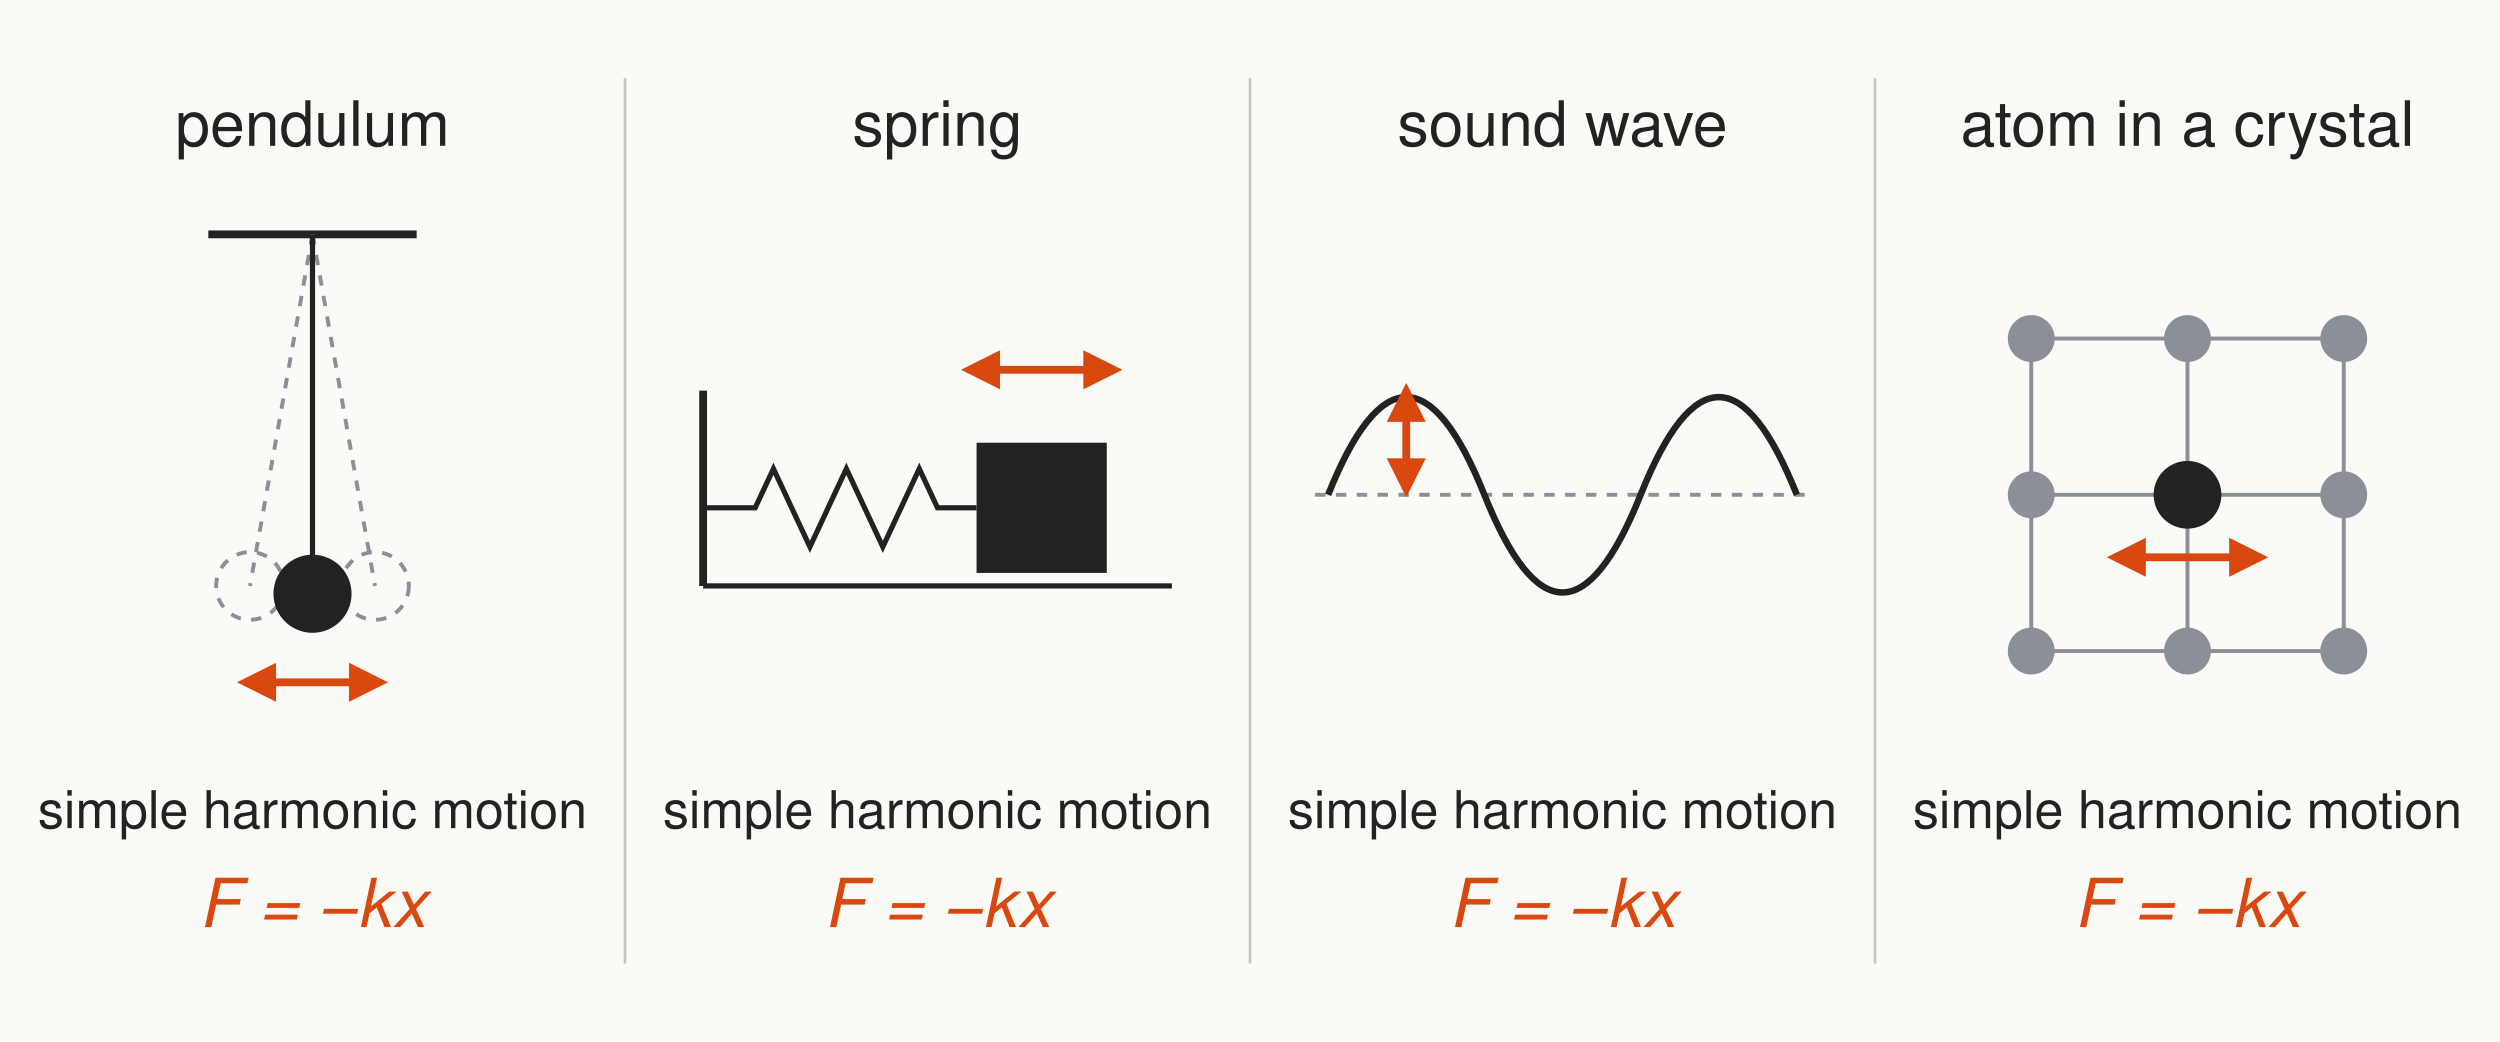
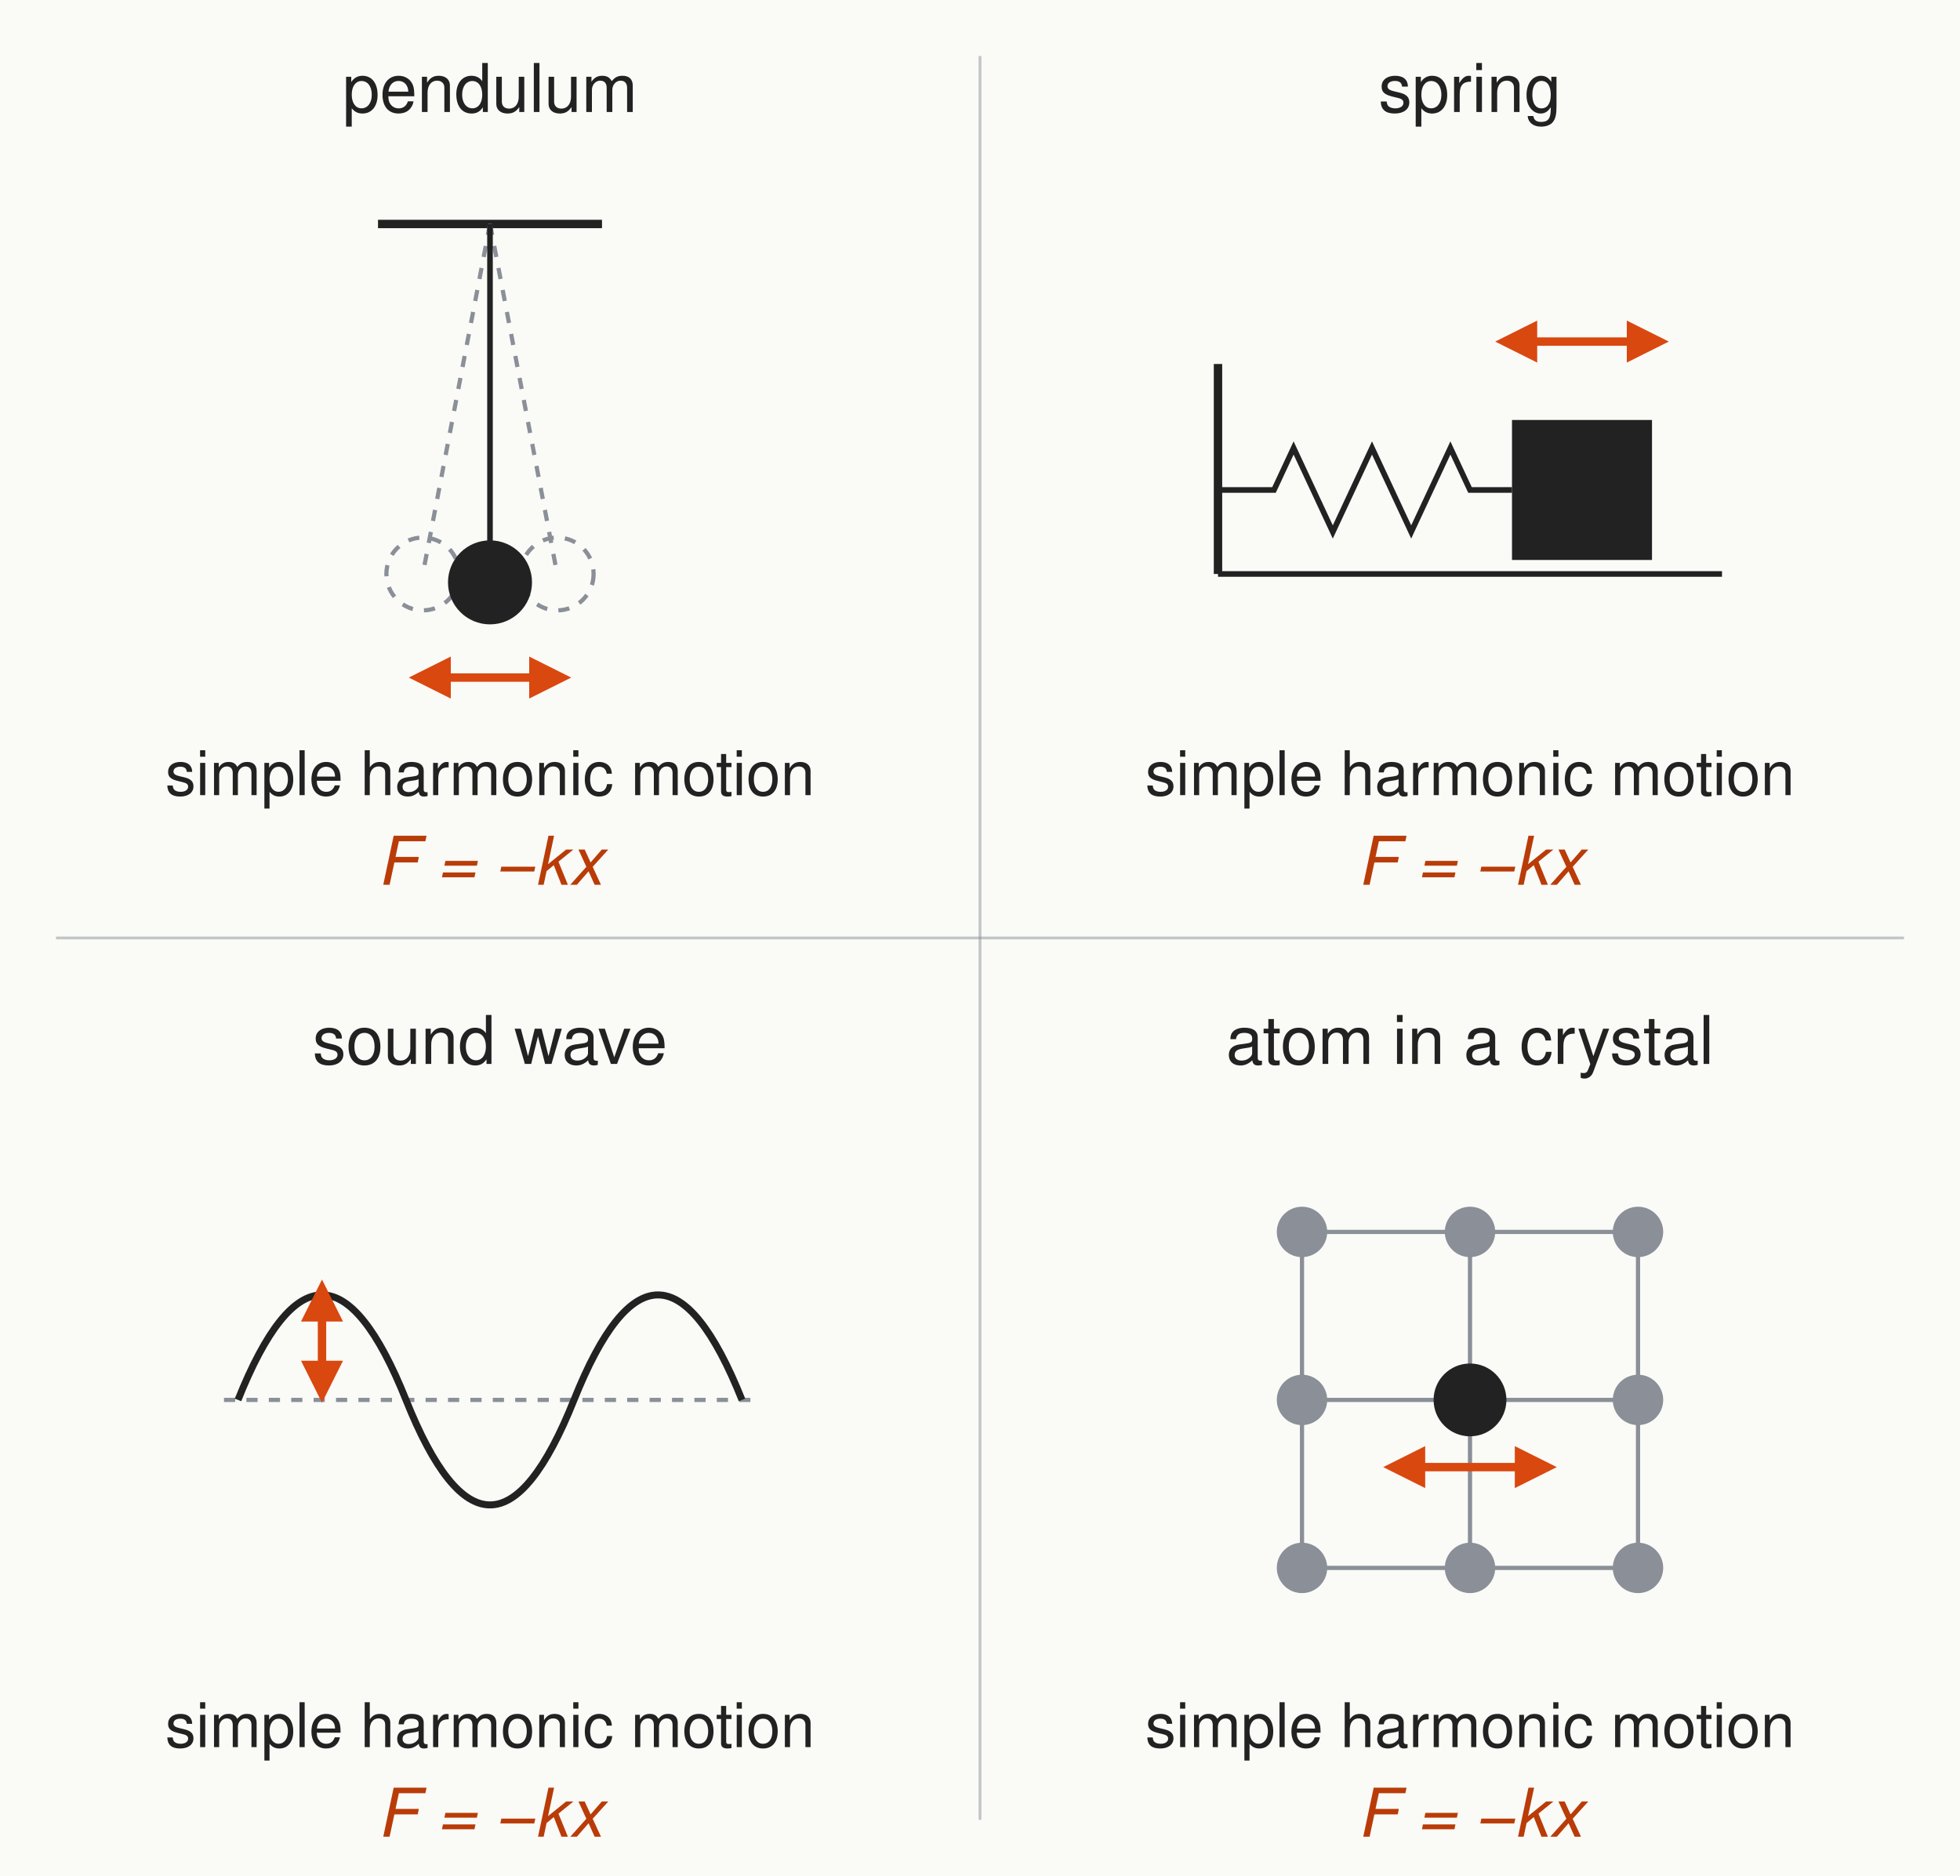
- <svg xmlns="http://www.w3.org/2000/svg" viewBox="0 0 960 400" width="960" height="400" role="img" aria-labelledby="t d">
+ <svg xmlns="http://www.w3.org/2000/svg" viewBox="0 0 700 670" width="700" height="670" font-family="system-ui, -apple-system, 'Segoe UI', Helvetica, Arial, sans-serif" role="img" aria-labelledby="t d">
  <defs>
    <marker id="aE" viewBox="0 0 10 10" refX="8" refY="5" markerWidth="5" markerHeight="5" orient="auto">
      <path d="M0,0 L10,5 L0,10 z" fill="#d9480f" />
    </marker>
    <marker id="aS" viewBox="0 0 10 10" refX="2" refY="5" markerWidth="5" markerHeight="5" orient="auto">
      <path d="M10,0 L0,5 L10,10 z" fill="#d9480f" />
    </marker>
  </defs>
-   <rect width="960" height="400" fill="#fafaf7" />
-   <g font-family="Helvetica, Arial, sans-serif" text-anchor="middle">
-     <g stroke="#8a8f98" stroke-width="1" opacity="0.5">
-       <line x1="240" y1="30" x2="240" y2="370" />
-       <line x1="480" y1="30" x2="480" y2="370" />
-       <line x1="720" y1="30" x2="720" y2="370" />
+   <rect width="700" height="670" fill="#fafaf7" />
+   <line x1="350" y1="20" x2="350" y2="650" stroke="#8a8f98" stroke-width="1" opacity="0.5" />
+   <line x1="20" y1="335" x2="680" y2="335" stroke="#8a8f98" stroke-width="1" opacity="0.5" />
+   <text x="175.0" y="40.0" font-size="24" fill="#222" text-anchor="middle" font-weight="normal">pendulum</text>
+   <g transform="translate(55,10)">
+     <line x1="80" y1="70" x2="160" y2="70" stroke="#222" stroke-width="3" />
+     <line x1="120" y1="70" x2="96" y2="195" stroke="#8a8f98" stroke-width="1.5" stroke-dasharray="4 4" />
+     <line x1="120" y1="70" x2="144" y2="195" stroke="#8a8f98" stroke-width="1.5" stroke-dasharray="4 4" />
+     <circle cx="96" cy="195" r="13" fill="none" stroke="#8a8f98" stroke-width="1.5" stroke-dasharray="4 4" />
+     <circle cx="144" cy="195" r="13" fill="none" stroke="#8a8f98" stroke-width="1.5" stroke-dasharray="4 4" />
+     <line x1="120" y1="70" x2="120" y2="198" stroke="#222" stroke-width="2" />
+     <circle cx="120" cy="198" r="15" fill="#222" />
+     <line x1="94" y1="232" x2="146" y2="232" stroke="#d9480f" stroke-width="3" marker-start="url(#aS)" marker-end="url(#aE)" />
+   </g>
+   <text x="175.0" y="284.0" font-size="22" fill="#222" text-anchor="middle" font-weight="normal">simple harmonic motion</text>
+   <text x="175.0" y="316.0" font-size="24" fill="#b93c08" text-anchor="middle" font-weight="normal" font-style="italic">F = −kx</text>
+   <text x="525.0" y="40.0" font-size="24" fill="#222" text-anchor="middle" font-weight="normal">spring</text>
+   <g transform="translate(405,10)">
+     <line x1="30" y1="120" x2="30" y2="195" stroke="#222" stroke-width="3" />
+     <line x1="30" y1="195" x2="210" y2="195" stroke="#222" stroke-width="2" />
+     <polyline points="30,165 50,165 57,150 71,180 85,150 99,180 113,150 120,165 135,165" fill="none" stroke="#222" stroke-width="2" />
+     <rect x="135" y="140" width="50" height="50" fill="#222" />
+     <line x1="132" y1="112" x2="188" y2="112" stroke="#d9480f" stroke-width="3" marker-start="url(#aS)" marker-end="url(#aE)" />
+   </g>
+   <text x="525.0" y="284.0" font-size="22" fill="#222" text-anchor="middle" font-weight="normal">simple harmonic motion</text>
+   <text x="525.0" y="316.0" font-size="24" fill="#b93c08" text-anchor="middle" font-weight="normal" font-style="italic">F = −kx</text>
+   <text x="175.0" y="380.0" font-size="24" fill="#222" text-anchor="middle" font-weight="normal">sound wave</text>
+   <g transform="translate(55,350)">
+     <line x1="25" y1="150" x2="215" y2="150" stroke="#8a8f98" stroke-width="1.5" stroke-dasharray="4 4" />
+     <path d="M30,150 C50,100 70,100 90,150 S130,200 150,150 S190,100 210,150" fill="none" stroke="#222" stroke-width="2.5" />
+     <line x1="60" y1="148" x2="60" y2="110" stroke="#d9480f" stroke-width="3" marker-start="url(#aS)" marker-end="url(#aE)" />
+   </g>
+   <text x="175.0" y="624.0" font-size="22" fill="#222" text-anchor="middle" font-weight="normal">simple harmonic motion</text>
+   <text x="175.0" y="656.0" font-size="24" fill="#b93c08" text-anchor="middle" font-weight="normal" font-style="italic">F = −kx</text>
+   <text x="525.0" y="380.0" font-size="24" fill="#222" text-anchor="middle" font-weight="normal">atom in a crystal</text>
+   <g transform="translate(405,350)">
+     <g stroke="#8a8f98" stroke-width="1.5">
+       <line x1="60" y1="90" x2="180" y2="90" />
+       <line x1="60" y1="150" x2="180" y2="150" />
+       <line x1="60" y1="210" x2="180" y2="210" />
+       <line x1="60" y1="90" x2="60" y2="210" />
+       <line x1="120" y1="90" x2="120" y2="210" />
+       <line x1="180" y1="90" x2="180" y2="210" />
    </g>
-     <g font-size="24" fill="#222">
-       <text x="120" y="56">pendulum</text>
-       <text x="360" y="56">spring</text>
-       <text x="600" y="56">sound wave</text>
-       <text x="840" y="56">atom in a crystal</text>
+     <g fill="#8a8f98">
+       <circle cx="60" cy="90" r="9" />
+       <circle cx="120" cy="90" r="9" />
+       <circle cx="180" cy="90" r="9" />
+       <circle cx="60" cy="150" r="9" />
+       <circle cx="180" cy="150" r="9" />
+       <circle cx="60" cy="210" r="9" />
+       <circle cx="120" cy="210" r="9" />
+       <circle cx="180" cy="210" r="9" />
    </g>
-     <g>
-       <line x1="80" y1="90" x2="160" y2="90" stroke="#222" stroke-width="3" />
-       <line x1="120" y1="90" x2="96" y2="225" stroke="#8a8f98" stroke-width="1.5" stroke-dasharray="4 4" />
-       <line x1="120" y1="90" x2="144" y2="225" stroke="#8a8f98" stroke-width="1.5" stroke-dasharray="4 4" />
-       <circle cx="96" cy="225" r="13" fill="none" stroke="#8a8f98" stroke-width="1.5" stroke-dasharray="4 4" />
-       <circle cx="144" cy="225" r="13" fill="none" stroke="#8a8f98" stroke-width="1.5" stroke-dasharray="4 4" />
-       <line x1="120" y1="90" x2="120" y2="228" stroke="#222" stroke-width="2" />
-       <circle cx="120" cy="228" r="15" fill="#222" />
-       <line x1="94" y1="262" x2="146" y2="262" stroke="#d9480f" stroke-width="3" marker-start="url(#aS)" marker-end="url(#aE)" />
-     </g>
-     <g>
-       <line x1="270" y1="150" x2="270" y2="225" stroke="#222" stroke-width="3" />
-       <line x1="270" y1="225" x2="450" y2="225" stroke="#222" stroke-width="2" />
-       <polyline points="270,195 290,195 297,180 311,210 325,180 339,210 353,180 360,195 375,195" fill="none" stroke="#222" stroke-width="2" />
-       <rect x="375" y="170" width="50" height="50" fill="#222" />
-       <line x1="372" y1="142" x2="428" y2="142" stroke="#d9480f" stroke-width="3" marker-start="url(#aS)" marker-end="url(#aE)" />
-     </g>
-     <g>
-       <line x1="505" y1="190" x2="695" y2="190" stroke="#8a8f98" stroke-width="1.5" stroke-dasharray="4 4" />
-       <path d="M505,190 C525,140 545,140 565,190 S605,240 625,190 S665,140 685,190" fill="none" stroke="#222" stroke-width="2.5" transform="translate(5,0)" />
-       <line x1="540" y1="188" x2="540" y2="150" stroke="#d9480f" stroke-width="3" marker-start="url(#aS)" marker-end="url(#aE)" />
-     </g>
-     <g>
-       <g stroke="#8a8f98" stroke-width="1.5">
-         <line x1="780" y1="130" x2="900" y2="130" />
-         <line x1="780" y1="190" x2="900" y2="190" />
-         <line x1="780" y1="250" x2="900" y2="250" />
-         <line x1="780" y1="130" x2="780" y2="250" />
-         <line x1="840" y1="130" x2="840" y2="250" />
-         <line x1="900" y1="130" x2="900" y2="250" />
-       </g>
-       <g fill="#8a8f98">
-         <circle cx="780" cy="130" r="9" />
-         <circle cx="840" cy="130" r="9" />
-         <circle cx="900" cy="130" r="9" />
-         <circle cx="780" cy="190" r="9" />
-         <circle cx="900" cy="190" r="9" />
-         <circle cx="780" cy="250" r="9" />
-         <circle cx="840" cy="250" r="9" />
-         <circle cx="900" cy="250" r="9" />
-       </g>
-       <circle cx="840" cy="190" r="13" fill="#222" />
-       <line x1="812" y1="214" x2="868" y2="214" stroke="#d9480f" stroke-width="3" marker-start="url(#aS)" marker-end="url(#aE)" />
-     </g>
-     <g font-size="20" fill="#222">
-       <text x="120" y="318">simple harmonic motion</text>
-       <text x="360" y="318">simple harmonic motion</text>
-       <text x="600" y="318">simple harmonic motion</text>
-       <text x="840" y="318">simple harmonic motion</text>
-     </g>
-     <g font-size="26" fill="#d9480f" font-style="italic">
-       <text x="120" y="356">F = −kx</text>
-       <text x="360" y="356">F = −kx</text>
-       <text x="600" y="356">F = −kx</text>
-       <text x="840" y="356">F = −kx</text>
-     </g>
+     <circle cx="120" cy="150" r="13" fill="#222" />
+     <line x1="92" y1="174" x2="148" y2="174" stroke="#d9480f" stroke-width="3" marker-start="url(#aS)" marker-end="url(#aE)" />
  </g>
+   <text x="525.0" y="624.0" font-size="22" fill="#222" text-anchor="middle" font-weight="normal">simple harmonic motion</text>
+   <text x="525.0" y="656.0" font-size="24" fill="#b93c08" text-anchor="middle" font-weight="normal" font-style="italic">F = −kx</text>
</svg>
